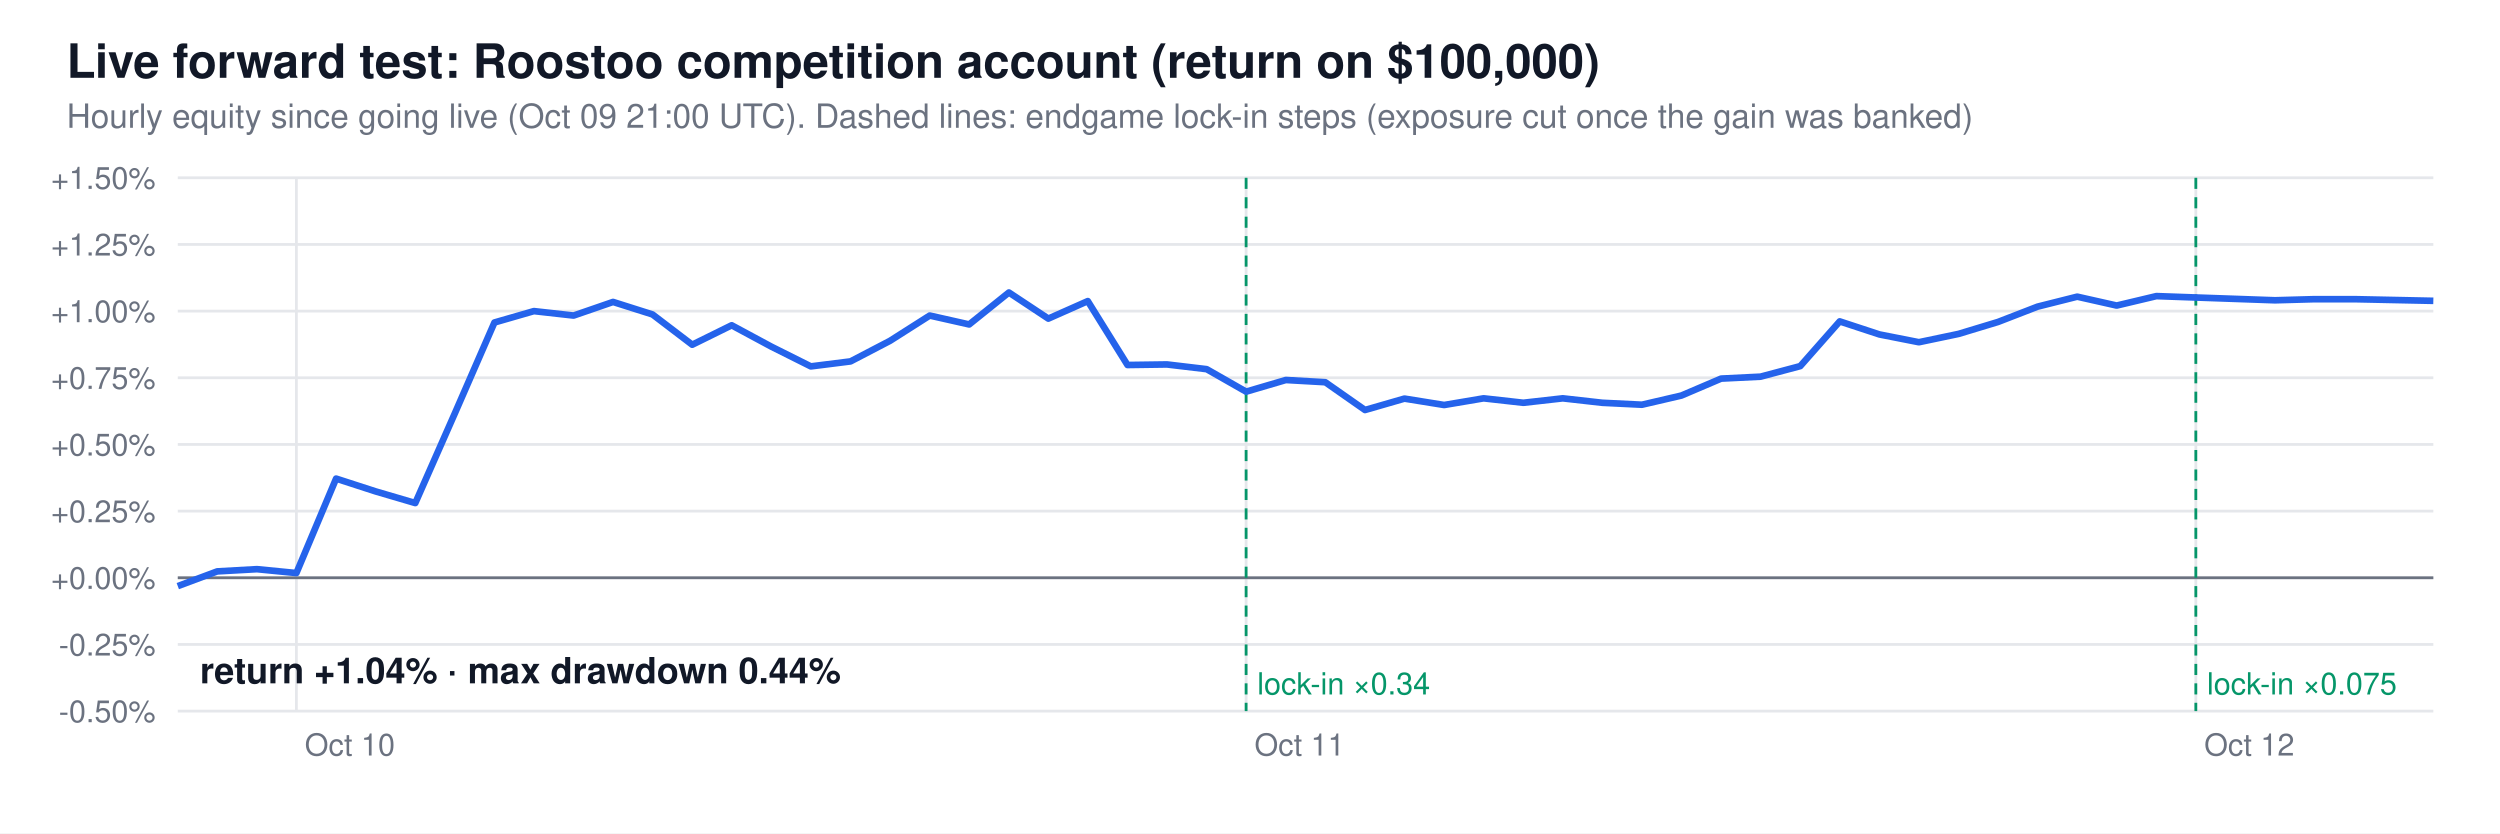
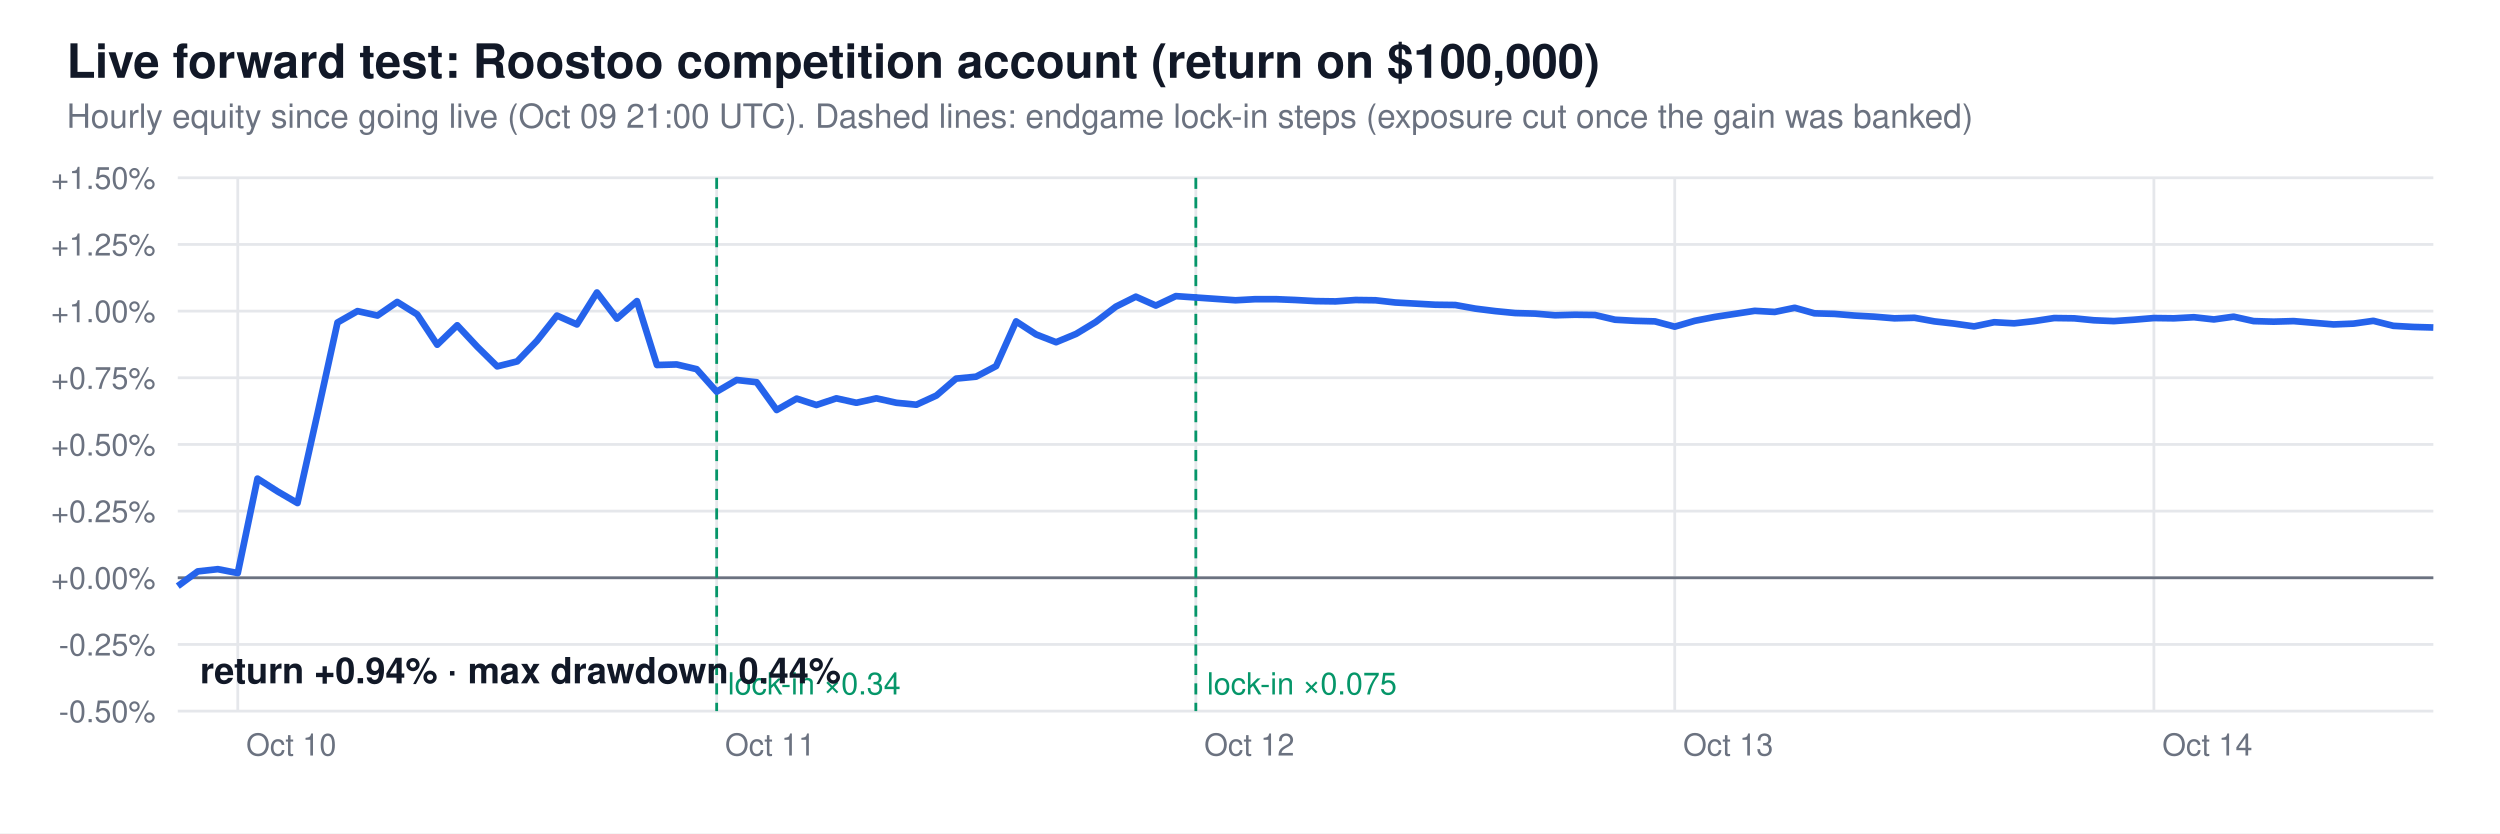
<svg xmlns="http://www.w3.org/2000/svg" width="900" height="300" viewBox="0 0 900 300">
  <rect width="100%" height="100%" fill="#ffffff" />
  <text x="24" y="28" font-family="-apple-system,Segoe UI,Helvetica,Arial,sans-serif" font-size="17" font-weight="600" fill="#111827">Live forward test: Roostoo competition account (return on $100,000)</text>
  <text x="24" y="46" font-family="-apple-system,Segoe UI,Helvetica,Arial,sans-serif" font-size="12" fill="#6b7280">Hourly equity since going live (Oct 09 21:00 UTC). Dashed lines: endgame lock-in steps (exposure cut once the gain was banked)</text>
  <line x1="64" x2="876" y1="256.0" y2="256.0" stroke="#e5e7eb" />
  <text x="56" y="260.0" font-family="-apple-system,Segoe UI,Helvetica,Arial,sans-serif" font-size="11" fill="#6b7280" text-anchor="end">-0.50%</text>
  <line x1="64" x2="876" y1="232.0" y2="232.0" stroke="#e5e7eb" />
  <text x="56" y="236.0" font-family="-apple-system,Segoe UI,Helvetica,Arial,sans-serif" font-size="11" fill="#6b7280" text-anchor="end">-0.25%</text>
  <line x1="64" x2="876" y1="208.0" y2="208.0" stroke="#e5e7eb" />
  <text x="56" y="212.0" font-family="-apple-system,Segoe UI,Helvetica,Arial,sans-serif" font-size="11" fill="#6b7280" text-anchor="end">+0.00%</text>
  <line x1="64" x2="876" y1="184.0" y2="184.0" stroke="#e5e7eb" />
  <text x="56" y="188.0" font-family="-apple-system,Segoe UI,Helvetica,Arial,sans-serif" font-size="11" fill="#6b7280" text-anchor="end">+0.25%</text>
  <line x1="64" x2="876" y1="160.0" y2="160.0" stroke="#e5e7eb" />
  <text x="56" y="164.0" font-family="-apple-system,Segoe UI,Helvetica,Arial,sans-serif" font-size="11" fill="#6b7280" text-anchor="end">+0.50%</text>
  <line x1="64" x2="876" y1="136.0" y2="136.0" stroke="#e5e7eb" />
  <text x="56" y="140.0" font-family="-apple-system,Segoe UI,Helvetica,Arial,sans-serif" font-size="11" fill="#6b7280" text-anchor="end">+0.75%</text>
  <line x1="64" x2="876" y1="112.0" y2="112.0" stroke="#e5e7eb" />
  <text x="56" y="116.0" font-family="-apple-system,Segoe UI,Helvetica,Arial,sans-serif" font-size="11" fill="#6b7280" text-anchor="end">+1.00%</text>
  <line x1="64" x2="876" y1="88.0" y2="88.0" stroke="#e5e7eb" />
  <text x="56" y="92.0" font-family="-apple-system,Segoe UI,Helvetica,Arial,sans-serif" font-size="11" fill="#6b7280" text-anchor="end">+1.25%</text>
  <line x1="64" x2="876" y1="64.0" y2="64.0" stroke="#e5e7eb" />
  <text x="56" y="68.0" font-family="-apple-system,Segoe UI,Helvetica,Arial,sans-serif" font-size="11" fill="#6b7280" text-anchor="end">+1.50%</text>
-   <line x1="106.7" x2="106.7" y1="64" y2="256" stroke="#e5e7eb" />
-   <text x="109.7" y="272" font-family="-apple-system,Segoe UI,Helvetica,Arial,sans-serif" font-size="11" fill="#6b7280">Oct 10</text>
-   <line x1="448.6" x2="448.6" y1="64" y2="256" stroke="#e5e7eb" />
-   <text x="451.6" y="272" font-family="-apple-system,Segoe UI,Helvetica,Arial,sans-serif" font-size="11" fill="#6b7280">Oct 11</text>
-   <line x1="790.5" x2="790.5" y1="64" y2="256" stroke="#e5e7eb" />
-   <text x="793.5" y="272" font-family="-apple-system,Segoe UI,Helvetica,Arial,sans-serif" font-size="11" fill="#6b7280">Oct 12</text>
+   <line x1="85.6" x2="85.6" y1="64" y2="256" stroke="#e5e7eb" />
+   <text x="88.6" y="272" font-family="-apple-system,Segoe UI,Helvetica,Arial,sans-serif" font-size="11" fill="#6b7280">Oct 10</text>
+   <line x1="258.0" x2="258.0" y1="64" y2="256" stroke="#e5e7eb" />
+   <text x="261.0" y="272" font-family="-apple-system,Segoe UI,Helvetica,Arial,sans-serif" font-size="11" fill="#6b7280">Oct 11</text>
+   <line x1="430.5" x2="430.5" y1="64" y2="256" stroke="#e5e7eb" />
+   <text x="433.5" y="272" font-family="-apple-system,Segoe UI,Helvetica,Arial,sans-serif" font-size="11" fill="#6b7280">Oct 12</text>
+   <line x1="602.9" x2="602.9" y1="64" y2="256" stroke="#e5e7eb" />
+   <text x="605.9" y="272" font-family="-apple-system,Segoe UI,Helvetica,Arial,sans-serif" font-size="11" fill="#6b7280">Oct 13</text>
+   <line x1="775.4" x2="775.4" y1="64" y2="256" stroke="#e5e7eb" />
+   <text x="778.4" y="272" font-family="-apple-system,Segoe UI,Helvetica,Arial,sans-serif" font-size="11" fill="#6b7280">Oct 14</text>
  <line x1="64" x2="876" y1="208.0" y2="208.0" stroke="#6b7280" />
-   <line x1="448.6" x2="448.6" y1="64" y2="256" stroke="#059669" stroke-dasharray="4 3" />
-   <text x="452.6" y="250" font-family="-apple-system,Segoe UI,Helvetica,Arial,sans-serif" font-size="11" fill="#059669">lock-in ×0.34</text>
-   <line x1="790.5" x2="790.5" y1="64" y2="256" stroke="#059669" stroke-dasharray="4 3" />
-   <text x="794.5" y="250" font-family="-apple-system,Segoe UI,Helvetica,Arial,sans-serif" font-size="11" fill="#059669">lock-in ×0.075</text>
-   <polyline fill="none" stroke="#2563eb" stroke-width="2.4" stroke-linejoin="round" points="64.0,211.0 78.2,205.7 92.5,204.9 106.7,206.3 121.0,172.3 135.2,176.9 149.5,181.1 163.7,148.9 178.0,116.1 192.2,112.0 206.5,113.6 220.7,108.7 234.9,113.2 249.2,124.1 263.4,117.1 277.7,124.8 291.9,131.9 306.2,130.1 320.4,122.7 334.7,113.6 348.9,116.8 363.2,105.3 377.4,114.7 391.6,108.4 405.9,131.4 420.1,131.2 434.4,132.9 448.6,141.0 462.9,136.8 477.1,137.6 491.4,147.6 505.6,143.5 519.9,145.8 534.1,143.4 548.4,145.0 562.6,143.4 576.8,145.0 591.1,145.7 605.3,142.4 619.6,136.3 633.8,135.6 648.1,131.8 662.3,115.7 676.6,120.4 690.8,123.2 705.1,120.2 719.3,115.9 733.5,110.4 747.8,106.8 762.0,110.0 776.3,106.6 790.5,107.1 804.8,107.6 819.0,108.1 833.3,107.7 847.5,107.7 861.8,108.0 876.0,108.3" />
-   <text x="72" y="246" font-family="-apple-system,Segoe UI,Helvetica,Arial,sans-serif" font-size="13" font-weight="600" fill="#111827">return +1.04% · max drawdown 0.44%</text>
+   <line x1="258.0" x2="258.0" y1="64" y2="256" stroke="#059669" stroke-dasharray="4 3" />
+   <text x="262.0" y="250" font-family="-apple-system,Segoe UI,Helvetica,Arial,sans-serif" font-size="11" fill="#059669">lock-in ×0.34</text>
+   <line x1="430.5" x2="430.5" y1="64" y2="256" stroke="#059669" stroke-dasharray="4 3" />
+   <text x="434.5" y="250" font-family="-apple-system,Segoe UI,Helvetica,Arial,sans-serif" font-size="11" fill="#059669">lock-in ×0.075</text>
+   <polyline fill="none" stroke="#2563eb" stroke-width="2.4" stroke-linejoin="round" points="64.0,211.0 71.2,205.7 78.4,204.9 85.6,206.3 92.7,172.3 99.9,176.9 107.1,181.1 114.3,148.9 121.5,116.1 128.7,112.0 135.9,113.6 143.0,108.7 150.2,113.2 157.4,124.1 164.6,117.1 171.8,124.8 179.0,131.9 186.2,130.1 193.3,122.7 200.5,113.6 207.7,116.8 214.9,105.3 222.1,114.7 229.3,108.4 236.5,131.4 243.6,131.2 250.8,132.9 258.0,141.0 265.2,136.8 272.4,137.6 279.6,147.6 286.8,143.5 293.9,145.8 301.1,143.4 308.3,145.0 315.5,143.4 322.7,145.0 329.9,145.7 337.1,142.4 344.2,136.3 351.4,135.6 358.6,131.8 365.8,115.7 373.0,120.4 380.2,123.2 387.4,120.2 394.5,115.9 401.7,110.4 408.9,106.8 416.1,110.0 423.3,106.6 430.5,107.1 437.7,107.6 444.8,108.1 452.0,107.7 459.2,107.7 466.4,108.0 473.6,108.4 480.8,108.5 488.0,108.0 495.2,108.1 502.3,108.9 509.5,109.3 516.7,109.7 523.9,109.8 531.1,111.1 538.3,112.0 545.5,112.7 552.6,112.9 559.8,113.5 567.0,113.3 574.2,113.4 581.4,115.1 588.6,115.5 595.8,115.7 602.9,117.6 610.1,115.5 617.3,114.1 624.5,113.0 631.7,111.9 638.9,112.3 646.1,110.8 653.2,112.8 660.4,113.0 667.6,113.6 674.8,114.0 682.0,114.6 689.2,114.4 696.4,115.7 703.5,116.5 710.7,117.5 717.9,116.0 725.1,116.4 732.3,115.6 739.5,114.5 746.7,114.6 753.8,115.3 761.0,115.6 768.2,115.1 775.4,114.5 782.6,114.6 789.8,114.2 797.0,115.0 804.1,114.0 811.3,115.6 818.5,115.8 825.7,115.6 832.9,116.2 840.1,116.8 847.3,116.5 854.4,115.5 861.6,117.3 868.8,117.7 876.0,117.9" />
+   <text x="72" y="246" font-family="-apple-system,Segoe UI,Helvetica,Arial,sans-serif" font-size="13" font-weight="600" fill="#111827">return +0.94% · max drawdown 0.44%</text>
</svg>
